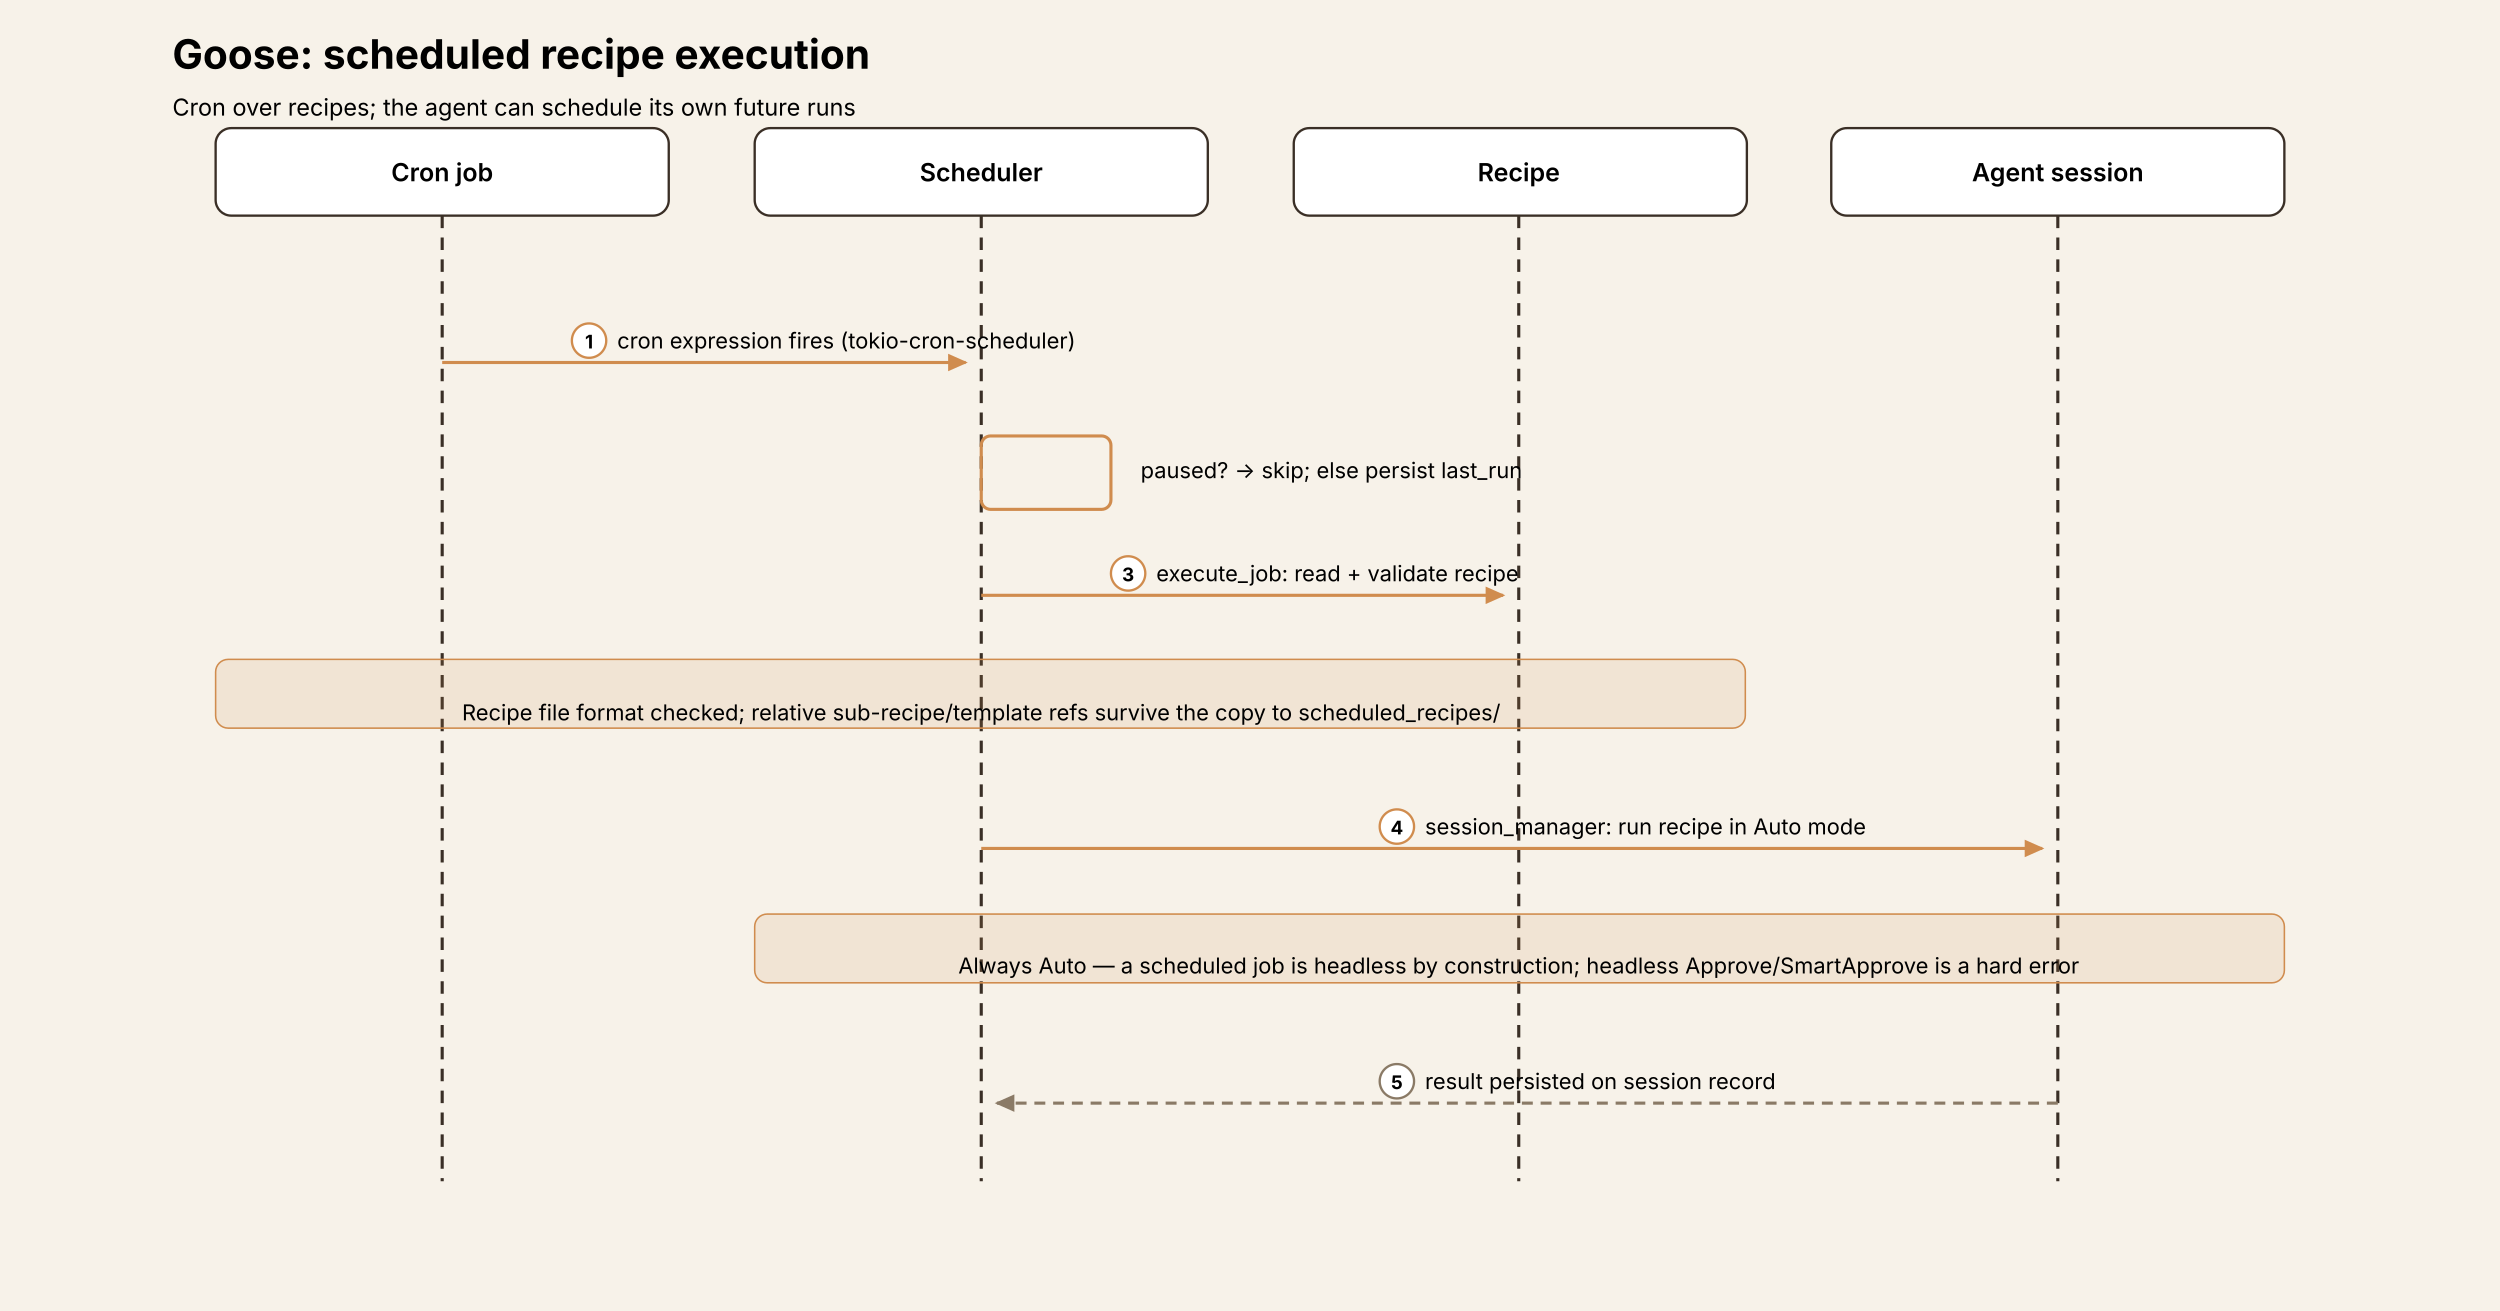
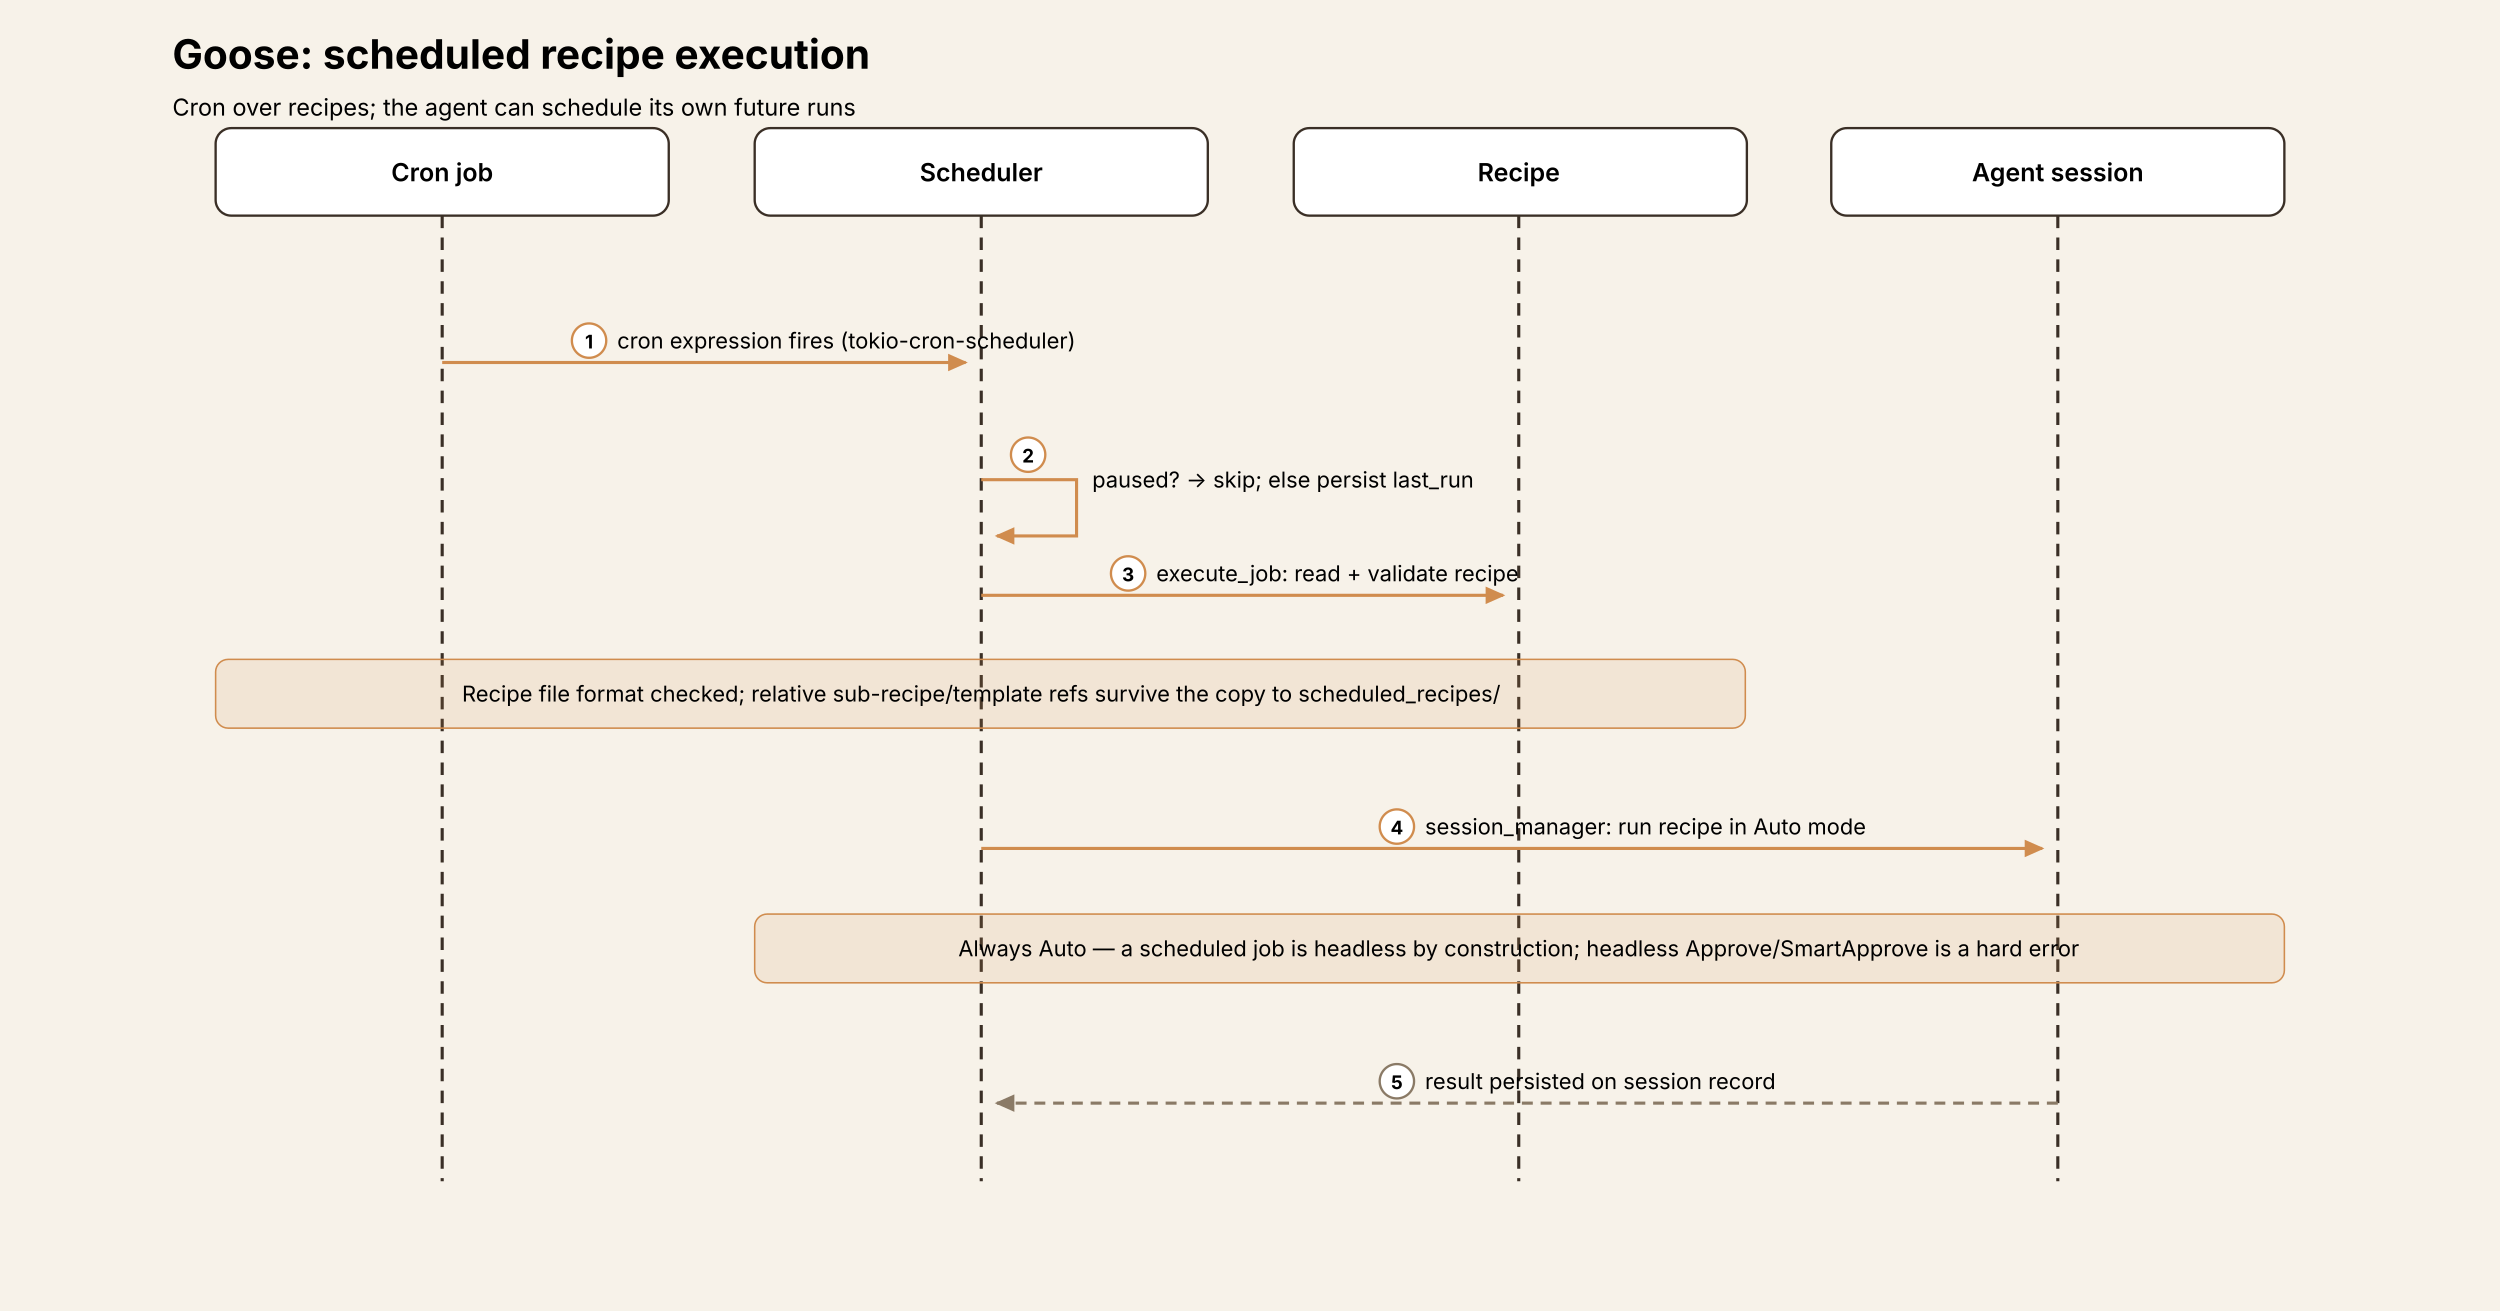
<svg xmlns="http://www.w3.org/2000/svg" viewBox="0 0 1600 839" width="1600" font-family="system-ui, -apple-system, sans-serif">
  <defs>
    <marker id="arrc" viewBox="0 0 10 10" refX="8" refY="5" markerWidth="7" markerHeight="7" orient="auto-start-reverse">
      <path d="M 0 1 L 9 5 L 0 9 z" fill="#d08c4e" />
    </marker>
    <marker id="arrr" viewBox="0 0 10 10" refX="8" refY="5" markerWidth="7" markerHeight="7" orient="auto-start-reverse">
      <path d="M 0 1 L 9 5 L 0 9 z" fill="#8a7a66" />
    </marker>
  </defs>
  <rect x="0" y="0" width="1600" height="839" fill="#f7f2e9" />
  <text x="110.345" y="44" font-size="26" font-weight="700" fill="#000000">Goose: scheduled recipe execution</text>
  <text x="110.345" y="74" font-size="15" fill="#000000">Cron over recipes; the agent can schedule its own future runs</text>
  <line x1="283" y1="110" x2="283" y2="756" stroke="#3a2f26" stroke-width="2" stroke-dasharray="8 6" />
  <rect x="138" y="82" width="290" height="56" rx="10" fill="#ffffff" stroke="#3a2f26" stroke-width="1.5" />
  <text x="283" y="116" text-anchor="middle" font-size="16" font-weight="600" fill="#000000">Cron job</text>
  <line x1="628" y1="110" x2="628" y2="756" stroke="#3a2f26" stroke-width="2" stroke-dasharray="8 6" />
  <rect x="483" y="82" width="290" height="56" rx="10" fill="#ffffff" stroke="#3a2f26" stroke-width="1.5" />
  <text x="628" y="116" text-anchor="middle" font-size="16" font-weight="600" fill="#000000">Scheduler</text>
  <line x1="972" y1="110" x2="972" y2="756" stroke="#3a2f26" stroke-width="2" stroke-dasharray="8 6" />
  <rect x="828" y="82" width="290" height="56" rx="10" fill="#ffffff" stroke="#3a2f26" stroke-width="1.5" />
  <text x="972" y="116" text-anchor="middle" font-size="16" font-weight="600" fill="#000000">Recipe</text>
  <line x1="1317" y1="110" x2="1317" y2="756" stroke="#3a2f26" stroke-width="2" stroke-dasharray="8 6" />
  <rect x="1172" y="82" width="290" height="56" rx="10" fill="#ffffff" stroke="#3a2f26" stroke-width="1.5" />
  <text x="1317" y="116" text-anchor="middle" font-size="16" font-weight="600" fill="#000000">Agent session</text>
  <line x1="283" y1="232" x2="618" y2="232" stroke="#d08c4e" stroke-width="2" marker-end="url(#arrc)" />
  <circle cx="377" cy="218" r="11" fill="#ffffff" stroke="#d08c4e" stroke-width="1.5" />
  <text x="377" y="223" text-anchor="middle" font-size="12" font-weight="700" fill="#000000">1</text>
  <text x="395" y="223" font-size="14" fill="#000000">cron expression fires (tokio-cron-scheduler)</text>
-   <rect x="628" y="279" width="83" height="47" rx="6" fill="none" stroke="#d08c4e" stroke-width="2" />
-   <text x="730" y="306" font-size="14" fill="#000000">paused? -&gt; skip; else persist last_run</text>
+   <path d="M 628 307 h 61 v 36 H 638" fill="none" stroke="#d08c4e" stroke-width="2" marker-end="url(#arrc)" />
+   <circle cx="658" cy="291" r="11" fill="#ffffff" stroke="#d08c4e" stroke-width="1.5" />
+   <text x="658" y="296" text-anchor="middle" font-size="12" font-weight="700" fill="#000000">2</text>
+   <text x="699" y="312" font-size="14" fill="#000000">paused? -&gt; skip; else persist last_run</text>
  <line x1="628" y1="381" x2="962" y2="381" stroke="#d08c4e" stroke-width="2" marker-end="url(#arrc)" />
  <circle cx="722" cy="367" r="11" fill="#ffffff" stroke="#d08c4e" stroke-width="1.5" />
  <text x="722" y="372" text-anchor="middle" font-size="12" font-weight="700" fill="#000000">3</text>
  <text x="740" y="372" font-size="14" fill="#000000">execute_job: read + validate recipe</text>
-   <rect x="138" y="422" width="979" height="44" rx="8" fill="#d08c4e22" stroke="#d08c4e" stroke-width="1" />
-   <text x="628" y="461" text-anchor="middle" font-size="14" fill="#000000">Recipe file format checked; relative sub-recipe/template refs survive the copy to scheduled_recipes/</text>
+   <rect x="138" y="422" width="979" height="44" rx="8" fill="#d08c4e" fill-opacity="0.13" stroke="#d08c4e" stroke-width="1" />
+   <text x="628" y="449" text-anchor="middle" font-size="14" fill="#000000">Recipe file format checked; relative sub-recipe/template refs survive the copy to scheduled_recipes/</text>
  <line x1="628" y1="543" x2="1307" y2="543" stroke="#d08c4e" stroke-width="2" marker-end="url(#arrc)" />
  <circle cx="894" cy="529" r="11" fill="#ffffff" stroke="#d08c4e" stroke-width="1.5" />
  <text x="894" y="534" text-anchor="middle" font-size="12" font-weight="700" fill="#000000">4</text>
  <text x="912" y="534" font-size="14" fill="#000000">session_manager: run recipe in Auto mode</text>
-   <rect x="483" y="585" width="979" height="44" rx="8" fill="#d08c4e22" stroke="#d08c4e" stroke-width="1" />
-   <text x="972" y="623" text-anchor="middle" font-size="14" fill="#000000">Always Auto — a scheduled job is headless by construction; headless Approve/SmartApprove is a hard error</text>
+   <rect x="483" y="585" width="979" height="44" rx="8" fill="#d08c4e" fill-opacity="0.13" stroke="#d08c4e" stroke-width="1" />
+   <text x="972" y="612" text-anchor="middle" font-size="14" fill="#000000">Always Auto — a scheduled job is headless by construction; headless Approve/SmartApprove is a hard error</text>
  <line x1="1317" y1="706" x2="638" y2="706" stroke="#8a7a66" stroke-width="2" stroke-dasharray="7 5" marker-end="url(#arrr)" />
  <circle cx="894" cy="692" r="11" fill="#ffffff" stroke="#8a7a66" stroke-width="1.5" />
  <text x="894" y="697" text-anchor="middle" font-size="12" font-weight="700" fill="#000000">5</text>
  <text x="912" y="697" font-size="14" fill="#000000">result persisted on session record</text>
</svg>
